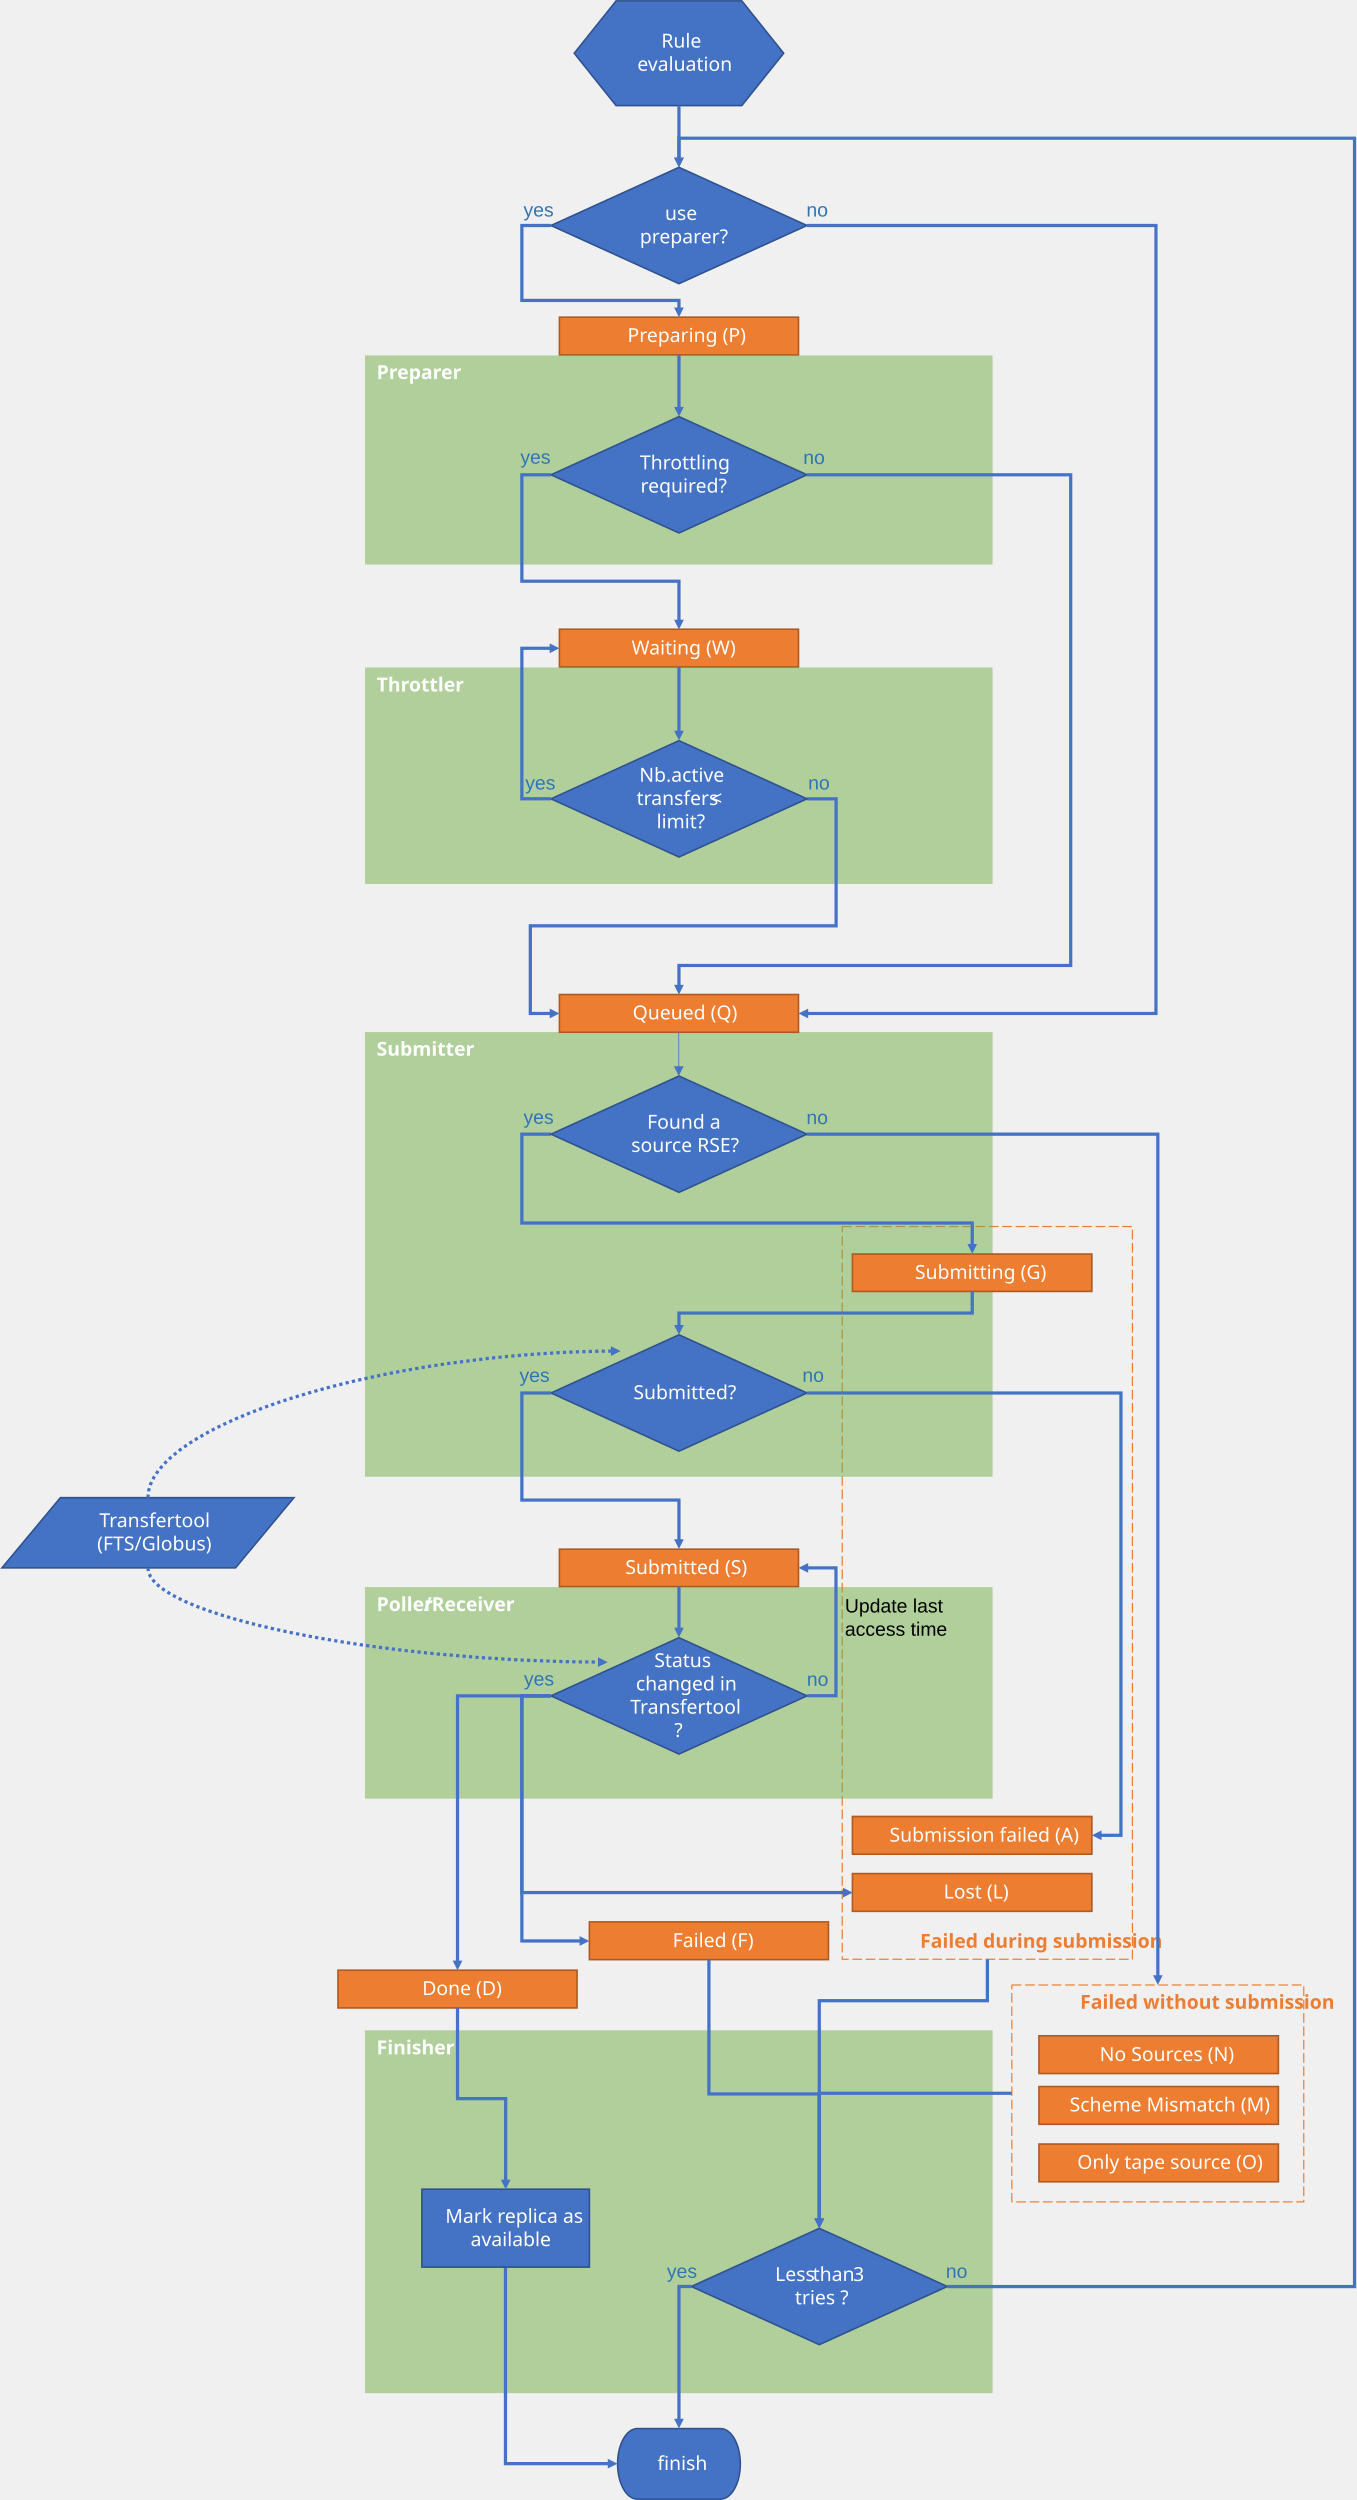
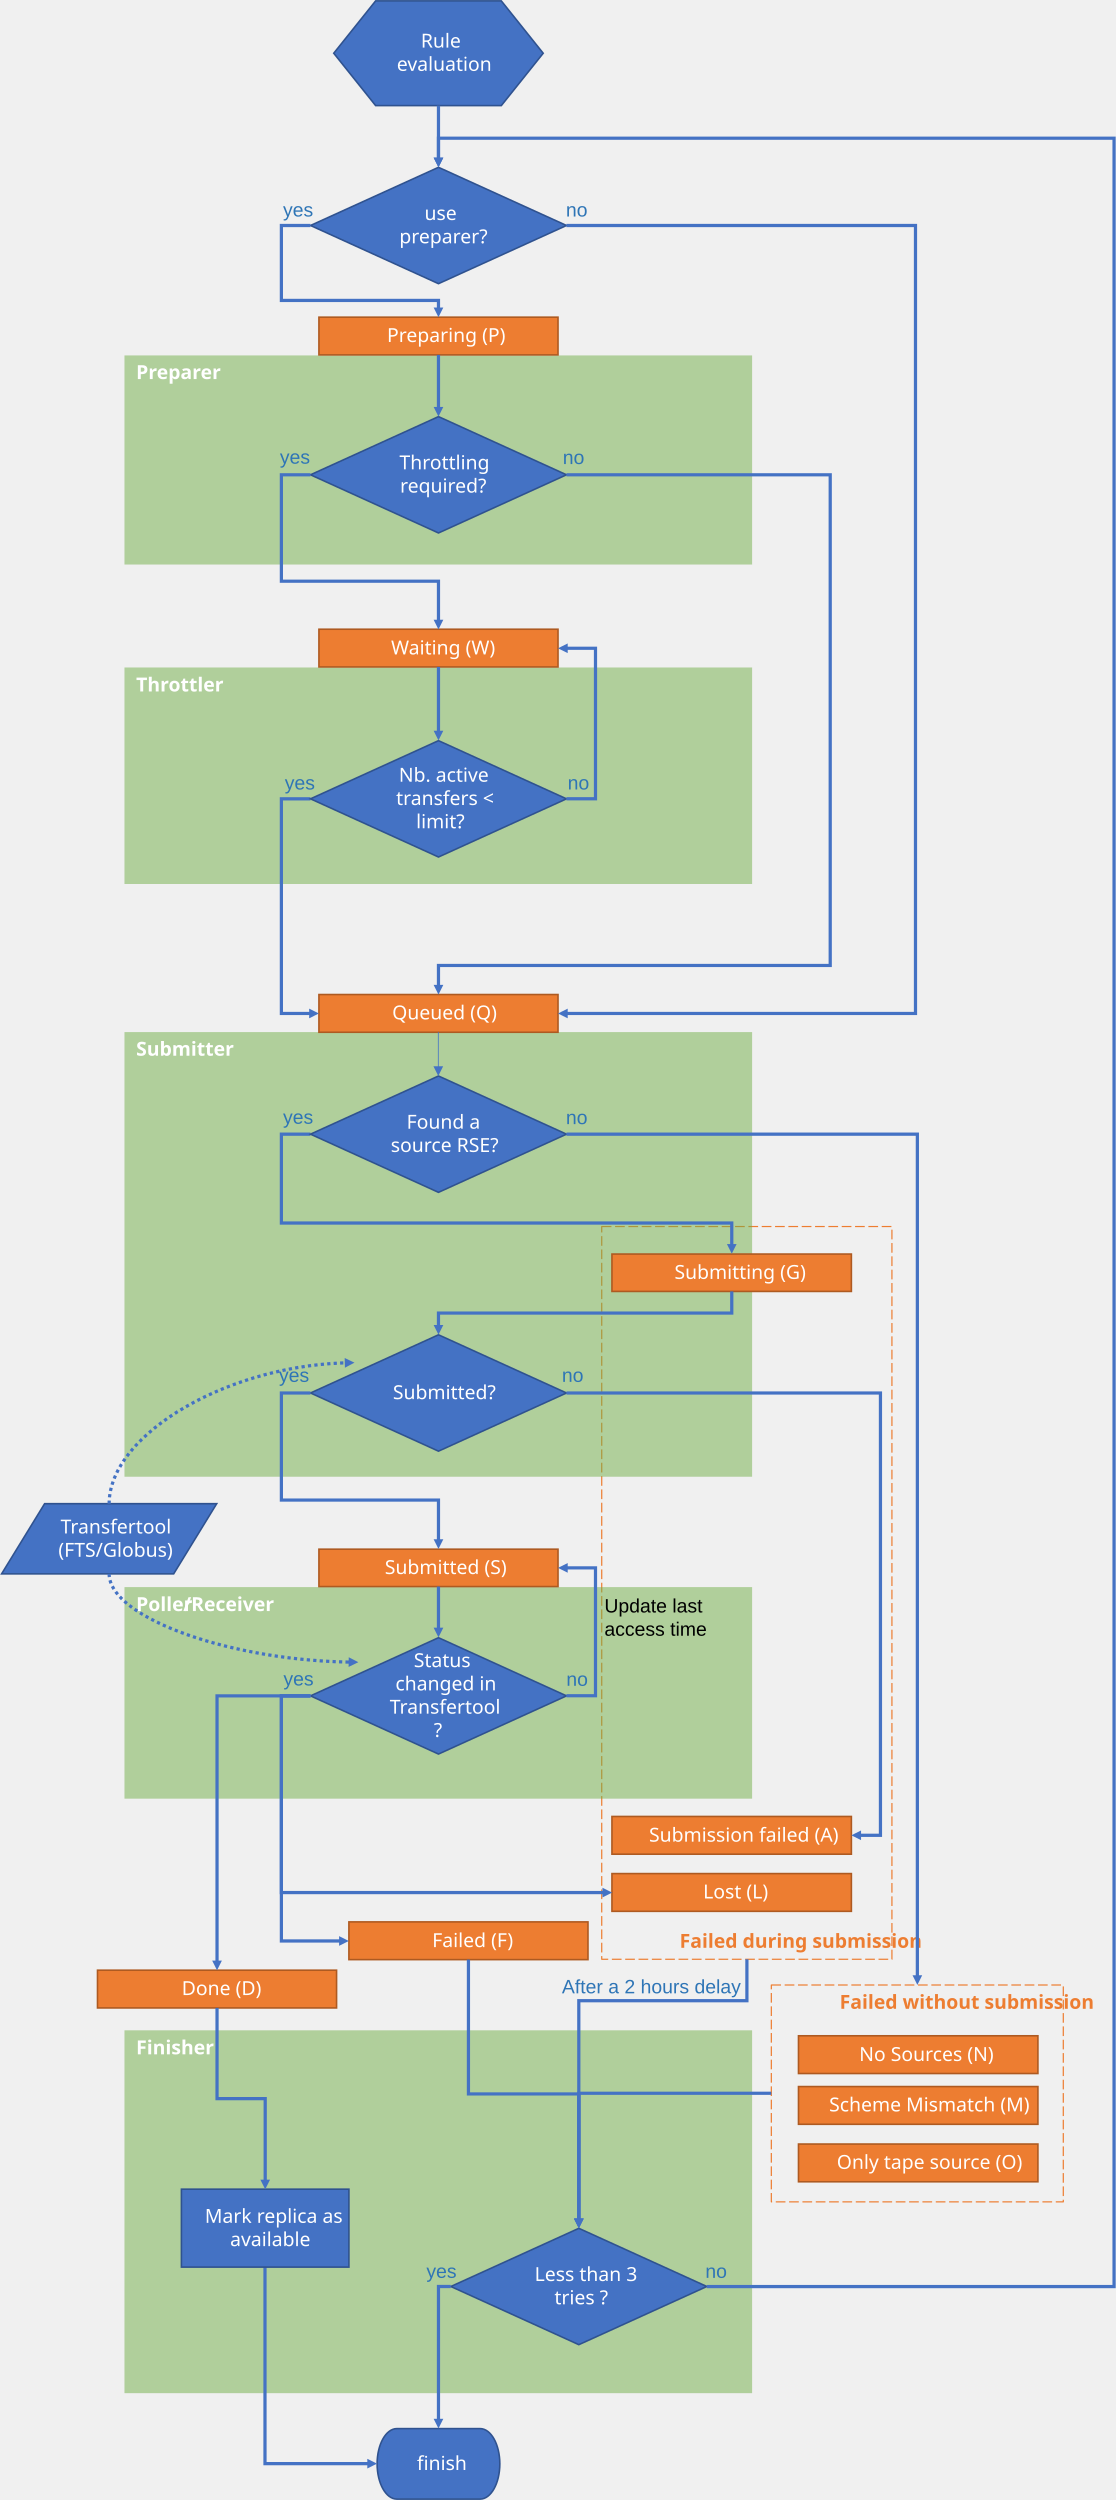
- <svg xmlns="http://www.w3.org/2000/svg" width="3846" height="7090" overflow="hidden">
+ <svg xmlns="http://www.w3.org/2000/svg" width="3164" height="7090" overflow="hidden">
  <defs>
    <clipPath id="clip0">
-       <rect x="250" y="336" width="3846" height="7090" />
+       <rect x="932" y="336" width="3164" height="7090" />
    </clipPath>
  </defs>
-   <g clip-path="url(#clip0)" transform="translate(-250 -336)">
+   <g clip-path="url(#clip0)" transform="translate(-932 -336)">
    <rect x="2638.5" y="3814.5" width="823" height="2078" stroke="#ED7D31" stroke-width="3.438" stroke-linejoin="round" stroke-miterlimit="10" stroke-dasharray="27.5 10.312" fill="none" />
    <text fill="#ED7D31" font-family="Calibri,Calibri_MSFontService,sans-serif" font-weight="700" font-size="55" transform="matrix(1 0 0 1 2859.34 5860)">Failed during submission</text>
    <rect x="1285" y="1344" width="1780" height="593" fill="#70AD47" fill-opacity="0.502" />
    <text fill="#FFFFFF" font-family="Calibri,Calibri_MSFontService,sans-serif" font-weight="700" font-size="55" transform="matrix(1 0 0 1 1318.02 1411)">Preparer</text>
    <rect x="1285" y="2229" width="1780" height="614" fill="#70AD47" fill-opacity="0.502" />
    <text fill="#FFFFFF" font-family="Calibri,Calibri_MSFontService,sans-serif" font-weight="700" font-size="55" transform="matrix(1 0 0 1 1318.02 2297)">Throttler</text>
    <rect x="1285" y="3263" width="1780" height="1261" fill="#70AD47" fill-opacity="0.502" />
    <text fill="#FFFFFF" font-family="Calibri,Calibri_MSFontService,sans-serif" font-weight="700" font-size="55" transform="matrix(1 0 0 1 1318.02 3330)">Submitter</text>
    <rect x="1285" y="4837" width="1780" height="600" fill="#70AD47" fill-opacity="0.502" />
    <text fill="#FFFFFF" font-family="Calibri,Calibri_MSFontService,sans-serif" font-weight="700" font-size="55" transform="matrix(1 0 0 1 1318.02 4905)">Poller<tspan font-size="55" x="133.49" y="0">/Receiver</tspan>
    </text>
    <rect x="1285" y="6094" width="1780" height="1029" fill="#70AD47" fill-opacity="0.502" />
    <text fill="#FFFFFF" font-family="Calibri,Calibri_MSFontService,sans-serif" font-weight="700" font-size="55" transform="matrix(1 0 0 1 1318.02 6162)">Finisher</text>
    <path d="M1878.5 487 1997.3 338.5 2353.7 338.5 2472.5 487 2353.7 635.5 1997.3 635.5Z" stroke="#2F528F" stroke-width="4.583" stroke-miterlimit="8" fill="#4472C4" fill-rule="evenodd" />
    <text fill="#FFFFFF" font-family="Calibri,Calibri_MSFontService,sans-serif" font-weight="400" font-size="55" transform="matrix(1 0 0 1 2125.56 471)">Rule <tspan font-size="55" x="-68.177" y="66">evaluation</tspan>
    </text>
    <path d="M2057.49 7223.5 2293.51 7223.5C2324.43 7223.5 2349.5 7268.27 2349.5 7323.5 2349.5 7378.73 2324.43 7423.5 2293.51 7423.5L2057.49 7423.5C2026.57 7423.5 2001.5 7378.73 2001.5 7323.5 2001.5 7268.27 2026.57 7223.5 2057.49 7223.5Z" stroke="#2F528F" stroke-width="4.583" stroke-miterlimit="8" fill="#4472C4" fill-rule="evenodd" />
    <text fill="#FFFFFF" font-family="Calibri,Calibri_MSFontService,sans-serif" font-weight="400" font-size="55" transform="matrix(1 0 0 1 2114.39 7341)">finish</text>
    <rect x="1836.5" y="3156.5" width="678" height="107" stroke="#AE5A21" stroke-width="4.583" stroke-miterlimit="8" fill="#ED7D31" />
    <text fill="#FFFFFF" font-family="Calibri,Calibri_MSFontService,sans-serif" font-weight="400" font-size="55" transform="matrix(1 0 0 1 2044.21 3227)">Queued (Q)</text>
    <rect x="2667.5" y="3892.5" width="679" height="106" stroke="#AE5A21" stroke-width="4.583" stroke-miterlimit="8" fill="#ED7D31" />
-     <text fill="#FFFFFF" font-family="Calibri,Calibri_MSFontService,sans-serif" font-weight="400" font-size="55" transform="matrix(1 0 0 1 2844.75 3963)">Submitting (G)</text>
+     <text fill="#FFFFFF" font-family="Calibri,Calibri_MSFontService,sans-serif" font-weight="400" font-size="55" transform="matrix(1 0 0 1 2844.76 3963)">Submitting (G)</text>
    <rect x="1836.5" y="4729.5" width="678" height="106" stroke="#AE5A21" stroke-width="4.583" stroke-miterlimit="8" fill="#ED7D31" />
    <text fill="#FFFFFF" font-family="Calibri,Calibri_MSFontService,sans-serif" font-weight="400" font-size="55" transform="matrix(1 0 0 1 2023.29 4800)">Submitted (S)</text>
    <rect x="1921.5" y="5786.5" width="678" height="107" stroke="#AE5A21" stroke-width="4.583" stroke-miterlimit="8" fill="#ED7D31" />
    <text fill="#FFFFFF" font-family="Calibri,Calibri_MSFontService,sans-serif" font-weight="400" font-size="55" transform="matrix(1 0 0 1 2157.74 5858)">Failed (F)</text>
    <rect x="1208.5" y="5923.5" width="678" height="107" stroke="#AE5A21" stroke-width="4.583" stroke-miterlimit="8" fill="#ED7D31" />
    <text fill="#FFFFFF" font-family="Calibri,Calibri_MSFontService,sans-serif" font-weight="400" font-size="55" transform="matrix(1 0 0 1 1447.38 5994)">Done (D)</text>
    <rect x="2667.5" y="5649.5" width="679" height="107" stroke="#AE5A21" stroke-width="4.583" stroke-miterlimit="8" fill="#ED7D31" />
    <text fill="#FFFFFF" font-family="Calibri,Calibri_MSFontService,sans-serif" font-weight="400" font-size="55" transform="matrix(1 0 0 1 2926.11 5720)">Lost (L)</text>
    <rect x="3196.5" y="6109.5" width="679" height="107" stroke="#AE5A21" stroke-width="4.583" stroke-miterlimit="8" fill="#ED7D31" />
    <text fill="#FFFFFF" font-family="Calibri,Calibri_MSFontService,sans-serif" font-weight="400" font-size="55" transform="matrix(1 0 0 1 3368.7 6181)">No Sources (N)</text>
    <rect x="3196.5" y="6253.5" width="679" height="107" stroke="#AE5A21" stroke-width="4.583" stroke-miterlimit="8" fill="#ED7D31" />
    <text fill="#FFFFFF" font-family="Calibri,Calibri_MSFontService,sans-serif" font-weight="400" font-size="55" transform="matrix(1 0 0 1 3283.34 6324)">Scheme Mismatch (M)</text>
    <rect x="3196.5" y="6416.5" width="679" height="107" stroke="#AE5A21" stroke-width="4.583" stroke-miterlimit="8" fill="#ED7D31" />
    <text fill="#FFFFFF" font-family="Calibri,Calibri_MSFontService,sans-serif" font-weight="400" font-size="55" transform="matrix(1 0 0 1 3305.11 6487)">Only tape source (O)</text>
    <rect x="2667.5" y="5487.5" width="679" height="107" stroke="#AE5A21" stroke-width="4.583" stroke-miterlimit="8" fill="#ED7D31" />
    <text fill="#FFFFFF" font-family="Calibri,Calibri_MSFontService,sans-serif" font-weight="400" font-size="55" transform="matrix(1 0 0 1 2772.57 5559)">Submission failed (A)</text>
    <rect x="1836.5" y="2120.5" width="678" height="107" stroke="#AE5A21" stroke-width="4.583" stroke-miterlimit="8" fill="#ED7D31" />
    <text fill="#FFFFFF" font-family="Calibri,Calibri_MSFontService,sans-serif" font-weight="400" font-size="55" transform="matrix(1 0 0 1 2041.05 2192)">Waiting (W)</text>
    <rect x="1836.5" y="1235.5" width="678" height="107" stroke="#AE5A21" stroke-width="4.583" stroke-miterlimit="8" fill="#ED7D31" />
    <text fill="#FFFFFF" font-family="Calibri,Calibri_MSFontService,sans-serif" font-weight="400" font-size="55" transform="matrix(1 0 0 1 2029.6 1306)">Preparing (P)</text>
    <path d="M1812.5 975.5 2175.5 810.5 2538.5 975.5 2175.5 1140.5Z" stroke="#2F528F" stroke-width="4.583" stroke-miterlimit="8" fill="#4472C4" fill-rule="evenodd" />
    <text fill="#FFFFFF" font-family="Calibri,Calibri_MSFontService,sans-serif" font-weight="400" font-size="55" transform="matrix(1 0 0 1 2135.88 960)">use <tspan font-size="55" x="-71.34" y="66">preparer?</tspan>
    </text>
    <path d="M0 4.583-990.001 4.583-985.417 0-985.417 2234.71-990.001 2230.13 0.892 2230.13 0.892 2239.3-994.584 2239.3-994.584-4.583 0-4.583ZM-3.691 2220.96 23.809 2234.71-3.691 2248.46Z" fill="#4472C4" transform="matrix(-1 0 0 1 2538.31 975.5)" />
    <path d="M1812.5 1682.5 2175.5 1517.5 2538.5 1682.5 2175.5 1847.5Z" stroke="#2F528F" stroke-width="4.583" stroke-miterlimit="8" fill="#4472C4" fill-rule="evenodd" />
    <text fill="#FFFFFF" font-family="Calibri,Calibri_MSFontService,sans-serif" font-weight="400" font-size="55" transform="matrix(1 0 0 1 2064.83 1667)">Throttling <tspan font-size="55" x="1.719" y="66">required?</tspan>
    </text>
    <path d="M1812.5 1687.08 1730 1687.08 1734.58 1682.5 1734.58 1984.33 1730 1979.74 2180.08 1979.74 2180.08 2098.24 2170.92 2098.24 2170.92 1984.33 2175.5 1988.91 1725.42 1988.91 1725.42 1677.92 1812.5 1677.92ZM2189.25 2093.66 2175.5 2121.16 2161.75 2093.66Z" fill="#4472C4" />
    <path d="M0 4.583-748.001 4.583-743.417 0-743.417 1391.57-748.001 1386.99 367.583 1386.99 367.583 1451.26 358.416 1451.26 358.416 1391.57 363 1396.16-752.584 1396.16-752.584-4.583 0-4.583ZM376.75 1446.67 363 1474.17 349.25 1446.67Z" fill="#4472C4" transform="matrix(-1 0 0 1 2538.5 1682.5)" />
-     <path d="M0 4.583-82.501 4.583-77.917 0-77.917 360.115-82.501 355.532 789.274 355.532 789.274 613.286 725.107 613.286 725.107 604.12 784.691 604.12 780.108 608.703 780.108 360.115 784.691 364.698-87.084 364.698-87.084-4.583 0-4.583ZM729.69 622.453 702.19 608.703 729.69 594.953Z" fill="#4472C4" transform="matrix(-1 0 0 1 2538.69 2601.5)" />
+     <path d="M1812.5 2606.08 1730 2606.08 1734.58 2601.5 1734.58 3210.2 1730 3205.62 1813.39 3205.62 1813.39 3214.79 1725.42 3214.79 1725.42 2596.92 1812.5 2596.92ZM1808.81 3196.45 1836.31 3210.2 1808.81 3223.95Z" fill="#4472C4" />
    <path d="M1812.5 3557.08 1730 3557.08 1734.58 3552.5 1734.58 3804.55 1730 3799.97 3011.86 3799.97 3011.86 3868.69 3002.69 3868.69 3002.69 3804.55 3007.27 3809.14 1725.42 3809.14 1725.42 3547.92 1812.5 3547.92ZM3021.02 3864.11 3007.27 3891.61 2993.52 3864.11Z" fill="#4472C4" />
    <path d="M1812.5 4286.5 2175.5 4121.5 2538.5 4286.5 2175.5 4451.5Z" stroke="#2F528F" stroke-width="4.583" stroke-miterlimit="8" fill="#4472C4" fill-rule="evenodd" />
    <text fill="#FFFFFF" font-family="Calibri,Calibri_MSFontService,sans-serif" font-weight="400" font-size="55" transform="matrix(1 0 0 1 2046.21 4304)">Submitted?</text>
    <path d="M3011.86 3998.5 3011.86 4064.43 2175.5 4064.43 2180.08 4059.84 2180.08 4098.27 2170.92 4098.27 2170.92 4055.26 3007.27 4055.26 3002.69 4059.84 3002.69 3998.5ZM2189.25 4093.69 2175.5 4121.19 2161.75 4093.69Z" fill="#4472C4" />
    <path d="M2538.5 4281.92 3433.55 4281.92 3433.55 5545.47 3369.38 5545.47 3369.38 5536.3 3428.97 5536.3 3424.38 5540.89 3424.38 4286.5 3428.97 4291.08 2538.5 4291.08ZM3373.96 5554.64 3346.46 5540.89 3373.96 5527.14Z" fill="#4472C4" />
    <path d="M1812.5 3552.5 2175.5 3387.5 2538.5 3552.5 2175.5 3717.5Z" stroke="#2F528F" stroke-width="4.583" stroke-miterlimit="8" fill="#4472C4" fill-rule="evenodd" />
-     <text fill="#FFFFFF" font-family="Calibri,Calibri_MSFontService,sans-serif" font-weight="400" font-size="55" transform="matrix(1 0 0 1 2085.16 3537)">Found a <tspan font-size="55" x="-44.962" y="66">source RSE?</tspan>
+     <text fill="#FFFFFF" font-family="Calibri,Calibri_MSFontService,sans-serif" font-weight="400" font-size="55" transform="matrix(1 0 0 1 2085.16 3537)">Found a <tspan font-size="55" x="-44.963" y="66">source RSE?</tspan>
    </text>
    <path d="M1812.5 2601.5 2175.5 2436.5 2538.5 2601.5 2175.5 2766.5Z" stroke="#2F528F" stroke-width="4.583" stroke-miterlimit="8" fill="#4472C4" fill-rule="evenodd" />
-     <text fill="#FFFFFF" font-family="Calibri,Calibri_MSFontService,sans-serif" font-weight="400" font-size="55" transform="matrix(1 0 0 1 2063.12 2553)">Nb. <tspan font-size="55" x="90.521" y="0">active </tspan>
-       <tspan font-size="55" x="-7.746" y="66">transfers </tspan>
-       <tspan font-size="55" x="203.66" y="66">&lt; </tspan>
+     <text fill="#FFFFFF" font-family="Calibri,Calibri_MSFontService,sans-serif" font-weight="400" font-size="55" transform="matrix(1 0 0 1 2063.12 2553)">Nb. active <tspan font-size="55" x="-7.746" y="66">transfers &lt; </tspan>
      <tspan font-size="55" x="48.973" y="132">limit?</tspan>
    </text>
    <path d="M2538.5 3547.92 3538.22 3547.92 3538.22 5942.37 3529.05 5942.37 3529.05 3552.5 3533.64 3557.08 2538.5 3557.08ZM3547.39 5937.78 3533.64 5965.28 3519.89 5937.78Z" fill="#4472C4" />
-     <path d="M255.5 4782.5 421.1 4583.5 1083.5 4583.5 917.9 4782.5Z" stroke="#2F528F" stroke-width="4.583" stroke-miterlimit="8" fill="#4472C4" fill-rule="evenodd" />
-     <text fill="#FFFFFF" font-family="Calibri,Calibri_MSFontService,sans-serif" font-weight="400" font-size="55" transform="matrix(1 0 0 1 531.737 4667)">Transfertool<tspan font-size="55" x="-6.302" y="66">(FTS/Globus)</tspan>
+     <path d="M936.5 4799.5 1058.5 4600.5 1546.5 4600.5 1424.5 4799.5Z" stroke="#2F528F" stroke-width="4.583" stroke-miterlimit="8" fill="#4472C4" fill-rule="evenodd" />
+     <text fill="#FFFFFF" font-family="Calibri,Calibri_MSFontService,sans-serif" font-weight="400" font-size="55" transform="matrix(1 0 0 1 1103.76 4685)">Transfertool<tspan font-size="55" x="-6.302" y="66">(FTS/Globus)</tspan>
    </text>
    <rect x="3119.5" y="5965.5" width="828" height="615" stroke="#ED7D31" stroke-width="3.438" stroke-linejoin="round" stroke-miterlimit="10" stroke-dasharray="27.5 10.312" fill="none" />
    <text fill="#ED7D31" font-family="Calibri,Calibri_MSFontService,sans-serif" font-weight="700" font-size="55" transform="matrix(1 0 0 1 3313.19 6033)">Failed without submission</text>
    <path d="M2180.08 635.5 2180.08 787.799 2170.92 787.799 2170.92 635.5ZM2189.25 783.216 2175.5 810.716 2161.75 783.216Z" fill="#4472C4" />
    <path d="M4.583-9.44976e-06 4.584 152.124-4.583 152.124-4.583 9.44976e-06ZM13.75 147.54 0 175.04-13.75 147.54Z" fill="#4472C4" transform="matrix(-1 0 0 1 2175.5 1342.5)" />
    <path d="M4.583-7.93927e-06 4.584 185.426-4.583 185.426-4.583 7.93927e-06ZM13.75 180.843 0 208.343-13.75 180.843Z" fill="#4472C4" transform="matrix(-1 0 0 1 2175.5 2227.5)" />
    <path d="M1.146-3.32132e-06 1.146 101.589-1.146 101.589-1.146 3.32132e-06ZM13.75 97.005 0 124.505-13.75 97.005Z" fill="#4472C4" transform="matrix(-1 0 0 1 2175 3263)" />
    <path d="M1812.5 980.083 1730 980.083 1734.58 975.5 1734.58 1188.05 1730 1183.47 2180.08 1183.47 2180.08 1212.68 2170.92 1212.68 2170.92 1188.05 2175.5 1192.63 1725.42 1192.63 1725.42 970.917 1812.5 970.917ZM2189.25 1208.1 2175.5 1235.6 2161.75 1208.1Z" fill="#4472C4" />
-     <path d="M0 4.583-82.5 4.583-77.916 0-77.916 426.811-82.5 422.228 0.893 422.228 0.893 431.395-87.083 431.395-87.083-4.583 0-4.583ZM-3.69 413.061 23.809 426.811-3.69 440.561Z" fill="#4472C4" transform="matrix(1 -1.22465e-16 -1.22465e-16 -1 1812.5 2601.31)" />
+     <path d="M2538.31 2596.73 2620.81 2596.73 2616.23 2601.31 2616.23 2174.5 2620.81 2179.08 2537.42 2179.08 2537.42 2169.92 2625.39 2169.92 2625.39 2605.89 2538.31 2605.89ZM2542 2188.25 2514.5 2174.5 2542 2160.75Z" fill="#4472C4" />
    <path d="M1812.5 4291.08 1730 4291.08 1734.58 4286.5 1734.58 4590.17 1730 4585.59 2180.08 4585.59 2180.08 4705.93 2170.92 4705.93 2170.92 4590.17 2175.5 4594.76 1725.42 4594.76 1725.42 4281.92 1812.5 4281.92ZM2189.25 4701.34 2175.5 4728.84 2161.75 4701.34Z" fill="#4472C4" />
-     <path d="M664.939 4583.17 665.846 4574.05 674.967 4574.95 674.061 4584.07ZM666.752 4564.92 666.92 4563.24 669.285 4555.24 678.075 4557.84 675.833 4565.42 675.998 4564.57 675.874 4565.83ZM671.885 4546.45 672.9 4543.02 675.671 4537.31 683.917 4541.32 681.311 4546.69 681.583 4545.98 680.675 4549.05ZM679.675 4529.07 682.644 4522.95 684.334 4520.45 691.931 4525.58 690.423 4527.81 690.748 4527.25 687.921 4533.07ZM689.464 4512.85 694.594 4505.26 702.191 4510.39 697.061 4517.98ZM700.689 4497.73 706.664 4490.77 713.616 4496.75 707.641 4503.7ZM712.943 4483.51 719.549 4477.16 725.904 4483.76 719.297 4490.12ZM726.156 4470.8 732.709 4464.5 733.059 4464.21 738.849 4471.32 738.645 4471.49 738.927 4471.24 732.51 4477.41ZM740.165 4458.42 747.272 4452.63 753.062 4459.74 745.955 4465.53ZM754.379 4446.84 755.911 4445.6 762.026 4441.26 767.329 4448.74 761.339 4452.98 761.583 4452.8 760.169 4453.95ZM769.503 4435.96 776.981 4430.65 782.283 4438.13 774.806 4443.43ZM784.771 4425.35 792.539 4420.48 797.405 4428.25 789.637 4433.12ZM800.308 4415.62 808.077 4410.75 812.943 4418.52 805.174 4423.39ZM816.187 4406.01 824.192 4401.54 828.658 4409.54 820.653 4414.01ZM832.196 4397.07 840.201 4392.61 844.668 4400.61 836.663 4405.08ZM848.477 4388.26 856.655 4384.12 860.796 4392.29 852.618 4396.44ZM864.833 4379.98 873.011 4375.83 877.152 4384.01 868.974 4388.15ZM881.413 4371.75 889.745 4367.93 893.566 4376.26 885.234 4380.08ZM898.077 4364.1 906.409 4360.28 910.23 4368.62 901.898 4372.44ZM914.741 4356.46 915.098 4356.3 923.339 4352.85 926.872 4361.31 918.704 4364.73 918.849 4364.66 918.562 4364.79ZM931.797 4349.32 940.256 4345.79 943.789 4354.25 935.33 4357.78ZM948.714 4342.26 954.732 4339.74 957.325 4338.75 960.612 4347.3 958.081 4348.27 958.204 4348.23 952.247 4350.71ZM965.881 4335.46 974.438 4332.17 977.726 4340.73 969.169 4344.02ZM982.995 4328.88 991.552 4325.6 994.84 4334.15 986.283 4337.44ZM1000.27 4322.36 1008.92 4319.32 1011.96 4327.97 1003.31 4331.01ZM1017.56 4316.28 1026.21 4313.24 1029.25 4321.89 1020.61 4324.93ZM1034.86 4310.2 1040.85 4308.09 1043.64 4307.19 1046.46 4315.91 1043.72 4316.8 1043.83 4316.76 1037.9 4318.84ZM1052.37 4304.38 1061.09 4301.56 1063.91 4310.29 1055.18 4313.1ZM1069.82 4298.75 1078.54 4295.93 1081.35 4304.66 1072.63 4307.47ZM1087.37 4293.1 1096.15 4290.48 1098.77 4299.27 1089.98 4301.88ZM1104.94 4287.87 1113.73 4285.26 1116.34 4294.04 1107.55 4296.66ZM1122.51 4282.64 1131.3 4280.03 1133.91 4288.82 1125.13 4291.43ZM1140.21 4277.49 1149.05 4275.07 1151.47 4283.91 1142.63 4286.33ZM1157.89 4272.65 1166.73 4270.22 1169.15 4279.07 1160.31 4281.49ZM1175.57 4267.8 1184.41 4265.38 1186.84 4274.22 1177.99 4276.64ZM1193.39 4263.1 1202.28 4260.86 1204.52 4269.75 1195.63 4271.99ZM1211.17 4258.62 1220.06 4256.38 1222.29 4265.27 1213.41 4267.51ZM1228.95 4254.14 1237.05 4252.1 1237.93 4251.9 1239.99 4260.83 1239.15 4261.03 1239.24 4261 1231.18 4263.03ZM1246.86 4249.85 1255.8 4247.79 1257.85 4256.72 1248.92 4258.78ZM1264.73 4245.73 1273.66 4243.68 1275.72 4252.61 1266.79 4254.67ZM1282.6 4241.63 1290.39 4239.83 1291.62 4239.57 1293.51 4248.54 1292.32 4248.79 1292.4 4248.78 1284.65 4250.56ZM1300.59 4237.69 1309.56 4235.8 1311.45 4244.77 1302.48 4246.66ZM1318.53 4233.91 1327.5 4232.03 1329.39 4241 1320.42 4242.88ZM1336.47 4230.14 1345.16 4228.31 1345.53 4228.24 1347.24 4237.25 1346.92 4237.31 1347.01 4237.29 1338.36 4239.11ZM1354.53 4226.53 1363.54 4224.81 1365.25 4233.82 1356.25 4235.53ZM1372.54 4223.1 1381.55 4221.39 1383.26 4230.39 1374.26 4232.1ZM1390.55 4219.67 1399.56 4217.96 1401.27 4226.96 1392.27 4228.68ZM1408.66 4216.35 1417.7 4214.79 1419.26 4223.83 1410.22 4225.39ZM1426.73 4213.24 1435.76 4211.68 1437.32 4220.71 1428.29 4222.27ZM1444.8 4210.12 1453.83 4208.56 1455.39 4217.6 1446.36 4219.15ZM1462.96 4207.07 1472.02 4205.67 1473.41 4214.73 1464.35 4216.13ZM1481.08 4204.28 1490.14 4202.88 1491.53 4211.94 1482.47 4213.34ZM1499.2 4201.49 1508.26 4200.09 1509.65 4209.15 1500.59 4210.54ZM1517.44 4198.68 1526.53 4197.53 1527.69 4206.62 1518.59 4207.77ZM1535.63 4196.37 1544.72 4195.22 1545.87 4204.31 1536.78 4205.47ZM1553.81 4194.06 1562.91 4192.91 1564.06 4202 1554.97 4203.16ZM1572 4191.75 1581.09 4190.6 1582.25 4199.69 1573.16 4200.85ZM1590.19 4189.45 1599.28 4188.29 1600.44 4197.38 1591.34 4198.54ZM1608.38 4187.14 1617.47 4185.98 1618.62 4195.08 1609.53 4196.23ZM1626.56 4184.83 1635.66 4183.67 1636.81 4192.77 1627.72 4193.92ZM1644.89 4182.71 1654.01 4181.79 1654.93 4190.92 1645.81 4191.83ZM1663.13 4180.88 1672.25 4179.96 1673.17 4189.08 1664.05 4190ZM1681.38 4179.05 1690.5 4178.13 1691.41 4187.25 1682.29 4188.17ZM1699.7 4177.24 1708.84 4176.48 1709.59 4185.62 1700.45 4186.37ZM1717.97 4175.73 1727.11 4174.98 1727.86 4184.12 1718.73 4184.87ZM1736.25 4174.23 1745.38 4173.48 1746.13 4182.62 1737 4183.37ZM1754.52 4172.73 1759.73 4172.3 1763.73 4172.04 1764.33 4181.18 1760.36 4181.44 1760.44 4181.44 1755.27 4181.86ZM1772.88 4171.44 1782.03 4170.84 1782.63 4179.99 1773.48 4180.59ZM1791.18 4170.24 1800.32 4169.64 1800.92 4178.79 1791.77 4179.39ZM1809.47 4169.04 1818.62 4168.45 1819.22 4177.59 1810.07 4178.19ZM1827.85 4167.95 1837.01 4167.52 1837.44 4176.68 1828.28 4177.11ZM1846.17 4167.09 1855.32 4166.66 1855.75 4175.82 1846.6 4176.25ZM1864.48 4166.23 1873.64 4165.8 1874.07 4174.96 1864.91 4175.39ZM1882.79 4165.37 1884.45 4165.29 1892.04 4165.08 1892.3 4174.24 1884.75 4174.45 1884.84 4174.45 1883.22 4174.53ZM1901.21 4164.82 1910.37 4164.57 1910.62 4173.73 1901.46 4173.99ZM1919.53 4164.31 1928.69 4164.06 1928.95 4173.22 1919.79 4173.47ZM1937.86 4163.8 1947.02 4163.54 1947.28 4172.71 1938.11 4172.96ZM1956.27 4163.45 1965.44 4163.36 1965.53 4172.52 1956.36 4172.62ZM1974.6 4163.27 1983.77 4163.18 1983.86 4172.34 1974.69 4172.43ZM1982.46 4154.02 2010.09 4167.5 1982.73 4181.52Z" fill="#4472C4" />
+     <path d="M1236.92 4600.63 1237.16 4591.46 1246.33 4591.71 1246.08 4600.87ZM1237.9 4582.08 1237.94 4581.51 1239.11 4572.75 1248.2 4573.96 1247.04 4582.6 1247.07 4582.36 1247.03 4582.81ZM1240.79 4563.5 1241.01 4562.3 1242.88 4554.36 1251.8 4556.45 1249.96 4564.29 1250.01 4564.09 1249.8 4565.18ZM1245.41 4545.31 1246 4543.24 1248.36 4536.39 1257.03 4539.37 1254.71 4546.12 1254.78 4545.89 1254.21 4547.85ZM1251.63 4527.65 1252.89 4524.38 1255.25 4519 1263.64 4522.68 1261.32 4527.97 1261.4 4527.77 1260.18 4530.94ZM1259.16 4510.53 1261.54 4505.6 1263.4 4502.17 1271.46 4506.53 1269.66 4509.87 1269.75 4509.68 1267.42 4514.52ZM1267.92 4494.01 1271.97 4487.1 1272.68 4485.98 1280.41 4490.91 1279.74 4491.96 1279.83 4491.81 1275.82 4498.65ZM1277.62 4478.25 1277.8 4477.96 1282.89 4470.57 1290.44 4475.76 1285.4 4483.09 1285.49 4482.96 1285.34 4483.19ZM1288.38 4463.03 1290.73 4459.84 1294.04 4455.64 1301.24 4461.31 1297.98 4465.46 1298.06 4465.35 1295.75 4468.48ZM1299.85 4448.4 1305.15 4442.01 1305.83 4441.24 1312.67 4447.34 1312.05 4448.05 1312.15 4447.92 1306.9 4454.25ZM1311.93 4434.4 1312.95 4433.26 1318.37 4427.63 1324.97 4433.99 1319.61 4439.55 1319.73 4439.42 1318.77 4440.5ZM1324.73 4421.03 1329.59 4415.98 1331.34 4414.35 1337.61 4421.04 1335.95 4422.59 1336.11 4422.43 1331.33 4427.39ZM1338.03 4408.08 1344.72 4401.81 1350.98 4408.5 1344.29 4414.77ZM1351.75 4395.59 1358.74 4389.66 1364.67 4396.66 1357.68 4402.58ZM1365.74 4383.74 1367.05 4382.63 1373.08 4377.94 1378.71 4385.17 1372.75 4389.8 1372.9 4389.68 1371.66 4390.73ZM1380.32 4372.31 1387.56 4366.68 1393.18 4373.92 1385.94 4379.55ZM1395.19 4361.26 1402.67 4355.96 1407.97 4363.43 1400.49 4368.74ZM1410.31 4350.58 1417.99 4345.57 1423 4353.25 1415.32 4358.26ZM1425.66 4340.56 1432.57 4336.05 1433.51 4335.48 1438.22 4343.35 1437.35 4343.87 1437.51 4343.77 1430.67 4348.23ZM1441.38 4330.78 1449.25 4326.08 1453.95 4333.94 1446.08 4338.65ZM1457.26 4321.31 1465.29 4316.88 1469.72 4324.9 1461.69 4329.33ZM1473.31 4312.45 1481.33 4308.01 1485.77 4316.04 1477.74 4320.47ZM1489.64 4303.78 1497.82 4299.63 1501.96 4307.8 1493.79 4311.95ZM1505.99 4295.48 1507.81 4294.56 1514.41 4291.48 1518.28 4299.79 1511.75 4302.84 1511.89 4302.77 1510.14 4303.66ZM1522.72 4287.61 1531.03 4283.74 1534.9 4292.05 1526.59 4295.92ZM1539.55 4279.96 1547.98 4276.37 1551.57 4284.81 1543.14 4288.4ZM1556.42 4272.79 1562.52 4270.19 1565.02 4269.22 1568.34 4277.76 1565.91 4278.71 1566.04 4278.65 1560.01 4281.22ZM1573.56 4265.9 1582.1 4262.57 1585.43 4271.11 1576.88 4274.44ZM1590.65 4259.25 1591.09 4259.08 1599.41 4256.12 1602.47 4264.76 1594.22 4267.69 1594.35 4267.64 1593.97 4267.79ZM1608.05 4253.06 1616.69 4249.99 1619.75 4258.63 1611.11 4261.7ZM1625.53 4247.05 1634.27 4244.28 1637.04 4253.02 1628.3 4255.79ZM1643.01 4241.51 1650.18 4239.23 1651.89 4238.75 1654.4 4247.56 1652.75 4248.03 1652.89 4247.99 1645.78 4250.25ZM1660.71 4236.24 1669.52 4233.73 1672.03 4242.54 1663.22 4245.05ZM1678.34 4231.22 1680.63 4230.57 1687.35 4228.88 1689.58 4237.77 1682.93 4239.44 1683.07 4239.41 1680.85 4240.04ZM1696.24 4226.64 1705.13 4224.41 1707.36 4233.3 1698.47 4235.53ZM1714.17 4222.22 1723.12 4220.25 1725.09 4229.2 1716.14 4231.17ZM1732.08 4218.28 1741.03 4216.32 1743 4225.27 1734.04 4227.24ZM1750.18 4214.55 1759.19 4212.88 1760.86 4221.89 1751.85 4223.56ZM1768.2 4211.2 1774.8 4209.98 1777.37 4209.58 1778.76 4218.65 1776.25 4219.03 1776.4 4219 1769.88 4220.22ZM1786.44 4208.2 1795.5 4206.82 1796.88 4215.89 1787.82 4217.27ZM1804.56 4205.44 1806.94 4205.08 1813.79 4204.26 1814.89 4213.36 1808.11 4214.17 1808.25 4214.15 1805.94 4214.51ZM1822.9 4203.16 1832 4202.06 1833.09 4211.17 1823.99 4212.26ZM1841.26 4201.02 1850.39 4200.22 1851.18 4209.36 1842.05 4210.15ZM1859.52 4199.43 1868.65 4198.64 1869.44 4207.77 1860.31 4208.56ZM1877.96 4198.05 1887.11 4197.57 1887.59 4206.72 1878.43 4207.2ZM1896.27 4197.09 1904.52 4196.67 1905.55 4196.64 1905.76 4205.81 1904.79 4205.83 1904.93 4205.82 1896.74 4206.25ZM1909.52 4187.38 1937.33 4200.5 1910.15 4214.88Z" fill="#4472C4" />
    <path d="M1812.5 5145.5 2175.5 4980.5 2538.5 5145.5 2175.5 5310.5Z" stroke="#2F528F" stroke-width="4.583" stroke-miterlimit="8" fill="#4472C4" fill-rule="evenodd" />
-     <text fill="#FFFFFF" font-family="Calibri,Calibri_MSFontService,sans-serif" font-weight="400" font-size="55" transform="matrix(1 0 0 1 2105.51 5064)">Status <tspan font-size="55" x="-52.136" y="66">changed in </tspan>
+     <text fill="#FFFFFF" font-family="Calibri,Calibri_MSFontService,sans-serif" font-weight="400" font-size="55" transform="matrix(1 0 0 1 2105.51 5064)">Status <tspan font-size="55" x="-52.135" y="66">changed in </tspan>
      <tspan font-size="55" x="-68.177" y="132">Transfertool</tspan>
      <tspan font-size="55" x="56.719" y="198">?</tspan>
    </text>
    <path d="M4.583-1.14765e-05 4.584 121.211-4.583 121.211-4.583 1.14765e-05ZM13.75 116.628 0 144.128-13.75 116.628Z" fill="#4472C4" transform="matrix(-1 0 0 1 2175.5 4835.5)" />
-     <path d="M0.677-4.533 9.743-3.18 8.39 5.886-0.677 4.533ZM19.579 0.006 27.384 3.519 28.653 4.45 23.231 11.841 22.351 11.195 23.182 11.68 15.817 8.366ZM36.044 9.872 40.512 13.15 43.572 16.272 37.026 22.689 34.227 19.834 34.789 20.32 30.622 17.263ZM49.989 22.818 53.403 26.301 56.353 30.139 49.086 35.725 46.304 32.106 46.664 32.521 43.443 29.235ZM61.94 37.407 65.946 42.62 67.556 45.153 59.818 50.068 58.319 47.707 58.554 48.043 54.672 42.993ZM72.471 52.891 77.386 60.629 69.648 65.544 64.733 57.806ZM81.995 68.93 86.337 77.003 78.264 81.345 73.922 73.272ZM90.764 85.314 94.657 93.613 86.359 97.507 82.465 89.208ZM98.551 101.912 102.443 110.209 102.523 110.4 94.058 113.918 94.018 113.822 94.101 114.009 90.252 105.805ZM106.04 118.865 109.558 127.33 101.093 130.848 97.576 122.383ZM113.076 135.795 114.205 138.513 116.426 144.521 107.828 147.7 105.639 141.777 105.705 141.946 104.611 139.313ZM119.605 153.119 122.783 161.717 114.186 164.896 111.007 156.298ZM125.986 170.461 128.889 179.156 120.194 182.059 117.291 173.365ZM131.793 187.851 134.696 196.545 126.002 199.449 123.098 190.754ZM137.58 205.388 140.226 214.164 131.45 216.811 128.803 208.034ZM142.873 222.94 145.519 231.717 136.743 234.363 134.097 225.587ZM148.169 240.603 150.612 249.438 141.776 251.88 139.334 243.045ZM153.054 258.273 155.496 267.109 146.661 269.551 144.219 260.716ZM157.938 275.944 158.493 277.951 160.258 284.914 151.372 287.166 149.62 280.251 149.645 280.346 149.103 278.386ZM162.51 293.799 164.762 302.685 155.876 304.937 153.624 296.051ZM167.014 311.571 168.828 318.728 169.254 320.548 160.327 322.633 159.912 320.855 159.932 320.939 158.129 313.823ZM171.339 329.474 173.424 338.401 164.497 340.486 162.412 331.559ZM175.509 347.327 177.594 356.254 168.667 358.339 166.582 349.412ZM179.628 365.283 181.538 374.248 172.573 376.159 170.662 367.193ZM183.449 383.214 185.359 392.179 176.394 394.09 174.483 385.124ZM187.269 401.145 188.427 406.577 189.141 410.186 180.149 411.965 179.441 408.39 179.455 408.455 178.304 403.055ZM190.92 419.179 192.7 428.171 183.707 429.95 181.928 420.958ZM194.479 437.163 196.258 446.156 187.266 447.935 185.487 438.942ZM198.021 455.231 199.647 464.252 190.625 465.877 189 456.856ZM201.272 473.273 202.898 482.295 193.876 483.92 192.251 474.899ZM204.523 491.316 206.149 500.338 197.127 501.963 195.502 492.942ZM207.688 509.435 209.195 518.477 200.153 519.984 198.646 510.942ZM210.702 527.519 212.209 536.561 203.167 538.068 201.66 529.026ZM213.716 545.603 214.839 552.341 215.2 554.715 206.137 556.092 205.781 553.751 205.792 553.816 204.674 547.11ZM216.577 563.777 217.954 572.84 208.892 574.217 207.514 565.155ZM219.332 581.903 220.709 590.965 211.647 592.343 210.269 583.28ZM222.087 600.028 222.723 604.216 223.409 609.159 214.329 610.418 213.648 605.505 213.656 605.564 213.024 601.405ZM224.668 618.239 225.927 627.318 216.847 628.577 215.588 619.498ZM227.186 636.398 228.445 645.478 219.365 646.737 218.106 637.657ZM229.704 654.558 230.106 657.461 230.893 663.704 221.798 664.85 221.015 658.635 221.023 658.692 220.624 655.817ZM232.039 672.799 233.185 681.894 224.09 683.04 222.944 673.945ZM234.331 690.989 235.477 700.083 226.382 701.229 225.236 692.135ZM236.623 709.178 236.988 712.078 237.703 718.334 228.596 719.375 227.884 713.146 227.89 713.198 227.528 710.324ZM238.745 727.441 239.786 736.548 230.679 737.59 229.638 728.482ZM240.828 745.656 241.869 754.763 232.762 755.804 231.72 746.697ZM242.911 763.87 243.37 767.884 243.892 773.044 234.772 773.967 234.252 768.836 234.259 768.896 233.803 764.912ZM244.815 782.164 245.738 791.284 236.618 792.207 235.695 783.087ZM246.661 800.404 247.584 809.524 238.464 810.447 237.541 801.327ZM248.507 818.644 249.126 824.765 249.385 827.848 240.25 828.614 239.995 825.57 240.002 825.649 239.387 819.567ZM250.151 836.983 250.916 846.117 241.782 846.883 241.016 837.748ZM251.682 855.252 252.448 864.387 243.313 865.152 242.547 856.018ZM253.214 873.521 253.979 882.656 244.845 883.421 244.079 874.287ZM254.745 891.79 255.511 900.925 246.376 901.691 245.61 892.556ZM256.276 910.06 257.042 919.194 247.907 919.96 247.142 910.825ZM257.808 928.329 258.574 937.464 249.439 938.229 248.673 929.095ZM259.221 946.712 259.777 955.862 250.628 956.418 250.071 947.268ZM260.334 965.012 260.89 974.161 251.74 974.718 251.184 965.568ZM261.446 983.311 262.003 992.461 252.853 993.017 252.296 983.867ZM262.559 1001.61 263.115 1010.76 253.965 1011.32 253.409 1002.17ZM263.671 1019.91 264.228 1029.06 255.078 1029.62 254.522 1020.47ZM264.784 1038.21 265.34 1047.36 256.19 1047.92 255.634 1038.77ZM265.896 1056.51 266.141 1060.53 266.333 1065.78 257.172 1066.11 256.982 1060.92 256.988 1061.03 256.747 1057.07ZM266.669 1074.94 267.004 1084.1 257.844 1084.43 257.508 1075.27ZM267.34 1093.26 267.675 1102.42 258.515 1102.75 258.179 1093.59ZM268.011 1111.58 268.347 1120.74 259.186 1121.07 258.851 1111.91ZM268.682 1129.9 269.018 1139.06 259.857 1139.4 259.522 1130.23ZM269.353 1148.22 269.689 1157.38 260.529 1157.72 260.193 1148.56ZM270.025 1166.54 270.36 1175.7 261.2 1176.04 260.864 1166.88ZM270.622 1184.98 270.735 1194.14 261.569 1194.25 261.456 1185.09ZM270.849 1203.31 270.962 1212.47 261.796 1212.59 261.683 1203.42ZM271.076 1221.64 271.189 1230.8 262.023 1230.92 261.91 1221.75ZM271.302 1239.97 271.416 1249.14 262.25 1249.25 262.136 1240.08ZM271.529 1258.3 271.642 1267.47 262.477 1267.58 262.363 1258.42ZM271.756 1276.63 271.809 1280.95 262.643 1281.06 262.59 1276.75ZM280.918 1276.25 267.51 1303.92 253.421 1276.59Z" fill="#4472C4" transform="matrix(1.83697e-16 1 1 -1.83697e-16 669.5 4782.5)" />
+     <path d="M0.195-4.579 6.263-4.321 9.715-3.88 8.555 5.213 5.295 4.796 5.68 4.829-0.195 4.579ZM19.435-1.929 24.92-0.278 28.445 1.072 25.167 9.633 21.798 8.343 22.116 8.451 16.793 6.848ZM37.431 5.038 43.27 8.303 45.557 9.729 40.706 17.508 38.512 16.139 38.701 16.25 32.957 13.039ZM53.405 15.008 55.262 16.341 60.827 20.756 55.129 27.937 49.651 23.59 49.828 23.724 48.062 22.457ZM68.077 27.066 72.865 31.695 74.715 33.605 68.129 39.981 66.332 38.125 66.439 38.233 61.706 33.657ZM81.109 40.402 84.397 44.055 87.233 47.432 80.212 53.327 77.427 50.01 77.531 50.129 74.296 46.534ZM93.094 54.696 95.651 57.979 98.695 62.095 91.325 67.545 88.315 63.475 88.384 63.566 85.862 60.328ZM104.106 69.656 106.752 73.457 109.29 77.435 101.562 82.366 99.074 78.465 99.176 78.618 96.582 74.892ZM114.221 85.163 117.543 90.37 119.14 93.135 111.201 97.719 109.656 95.042 109.761 95.215 106.493 90.094ZM123.723 101.074 128.143 108.73 128.383 109.191 120.259 113.435 120.063 113.06 120.156 113.229 115.784 105.657ZM132.628 117.315 136.873 125.44 128.748 129.685 124.503 121.56ZM141.009 133.791 144.979 142.053 136.716 146.023 132.746 137.761ZM148.98 150.486 152.645 158.888 144.243 162.553 140.578 154.151ZM156.31 167.29 158.166 171.544 159.901 175.874 151.391 179.282 149.683 175.017 149.737 175.145 147.909 170.955ZM163.309 184.384 166.718 192.893 158.208 196.301 154.8 187.792ZM169.996 201.582 173.178 210.179 164.581 213.361 161.399 204.765ZM176.36 218.776 176.57 219.342 179.365 227.566 170.686 230.516 167.91 222.35 167.952 222.466 167.764 221.958ZM182.315 236.245 185.232 244.827 185.295 245.029 176.549 247.771 176.502 247.621 176.535 247.725 173.636 239.195ZM188.038 253.776 190.78 262.522 182.034 265.265 179.291 256.518ZM193.553 271.375 196.084 280.185 187.274 282.717 184.743 273.907ZM198.616 288.995 201.148 297.806 192.337 300.337 189.806 291.527ZM203.521 306.768 205.851 315.633 196.985 317.963 194.655 309.098ZM208.181 324.499 208.759 326.699 210.38 333.507 201.462 335.63 199.854 328.874 199.88 328.977 199.315 326.829ZM212.503 342.425 214.626 351.342 205.709 353.465 203.586 344.548ZM216.679 360.366 218.63 369.323 209.673 371.273 207.723 362.317ZM220.58 378.28 222.113 385.32 222.51 387.335 213.515 389.105 213.128 387.135 213.147 387.225 211.623 380.23ZM224.279 396.33 226.048 405.324 217.053 407.093 215.284 398.099ZM227.817 414.319 228.068 415.597 229.45 423.429 220.423 425.022 219.049 417.234 219.065 417.322 218.823 416.088ZM231.044 432.456 232.637 441.484 223.609 443.077 222.016 434.049ZM234.157 450.624 235.552 459.684 226.492 461.079 225.097 452.02ZM236.947 468.744 238.351 477.859 238.359 477.917 229.267 479.086 229.267 479.084 229.283 479.198 227.888 470.139ZM239.588 486.968 240.822 496.051 231.739 497.285 230.505 488.202ZM242.056 505.134 242.674 509.685 243.197 514.335 234.088 515.361 233.57 510.763 233.583 510.867 232.972 506.368ZM244.223 523.444 245.249 532.553 236.14 533.579 235.114 524.47ZM246.275 541.662 246.309 541.966 247.15 550.87 238.024 551.731 237.187 542.868 237.195 542.95 237.166 542.688ZM248.011 559.996 248.873 569.122 239.747 569.983 238.885 560.857ZM249.667 578.344 250.349 587.486 241.208 588.167 240.526 579.026ZM251.031 596.627 251.712 605.768 242.571 606.45 241.889 597.308ZM252.236 615.018 252.722 624.171 243.568 624.658 243.082 615.504ZM253.209 633.325 253.579 640.305 253.652 642.577 244.491 642.871 244.419 640.647 244.423 640.743 244.055 633.811ZM253.947 651.739 254.241 660.901 245.079 661.195 244.785 652.033ZM254.536 670.063 254.645 673.458 254.724 679.312 245.558 679.436 245.48 673.625 245.482 673.71 245.374 670.357ZM263.889 679.143 250.513 706.826 236.392 679.515Z" fill="#4472C4" transform="matrix(1.83697e-16 1 1 -1.83697e-16 1241.5 4799.5)" />
    <path d="M2538.31 5140.51 2620.81 5140.51 2616.23 5145.1 2616.23 4782.5 2620.81 4787.08 2537.42 4787.08 2537.42 4777.92 2625.39 4777.92 2625.39 5149.68 2538.31 5149.68ZM2542 4796.25 2514.5 4782.5 2542 4768.75Z" fill="#4472C4" />
    <path d="M1812.5 5150.08 1730 5150.08 1734.58 5145.5 1734.58 5703.36 1730 5698.78 2645.17 5698.78 2645.17 5707.94 1725.41 5707.94 1725.41 5140.92 1812.5 5140.92ZM2640.58 5689.61 2668.08 5703.36 2640.58 5717.11Z" fill="#4472C4" />
-     <text font-family="Arial,Arial_MSFontService,sans-serif" font-weight="400" font-size="55" transform="matrix(1 0 0 1 2646.08 4909)">Update last<tspan font-size="55" x="0" y="66">access tim</tspan>
-       <tspan font-size="55" x="259.531" y="66">e</tspan>
+     <text font-family="Arial,Arial_MSFontService,sans-serif" font-weight="400" font-size="55" transform="matrix(1 0 0 1 2646.08 4909)">Update last<tspan font-size="55" x="0" y="66">access time</tspan>
    </text>
    <path d="M2210.5 6820.5 2573.5 6655.5 2936.5 6820.5 2573.5 6985.5Z" stroke="#2F528F" stroke-width="4.583" stroke-miterlimit="8" fill="#4472C4" fill-rule="evenodd" />
-     <text fill="#FFFFFF" font-family="Calibri,Calibri_MSFontService,sans-serif" font-weight="400" font-size="55" transform="matrix(1 0 0 1 2448.2 6805)">Less<tspan font-size="55" x="106.563" y="0">than</tspan>
-       <tspan font-size="55" x="221.146" y="0">3 </tspan>
-       <tspan font-size="55" x="56.146" y="66">tries ? </tspan>
+     <text fill="#FFFFFF" font-family="Calibri,Calibri_MSFontService,sans-serif" font-weight="400" font-size="55" transform="matrix(1 0 0 1 2448.2 6805)">Less than 3 <tspan font-size="55" x="56.146" y="66">tries ? </tspan>
    </text>
    <path d="M3054.8 5892.5 3054.8 6014.59 2573.5 6014.59 2578.08 6010 2578.08 6632.59 2568.92 6632.59 2568.92 6005.42 3050.22 6005.42 3045.64 6010 3045.64 5892.5ZM2587.25 6628.01 2573.5 6655.51 2559.75 6628.01Z" fill="#4472C4" />
    <path d="M0-4.583 550.407-4.583 550.407 359.582 541.241 359.582 541.241 0 545.824 4.583 0 4.583ZM559.574 354.999 545.824 382.499 532.074 354.999Z" fill="#4472C4" transform="matrix(-1 1.22465e-16 1.22465e-16 1 3119.32 6272.5)" />
    <path d="M0-4.583 269.631-4.583 269.631 755.417 260.464 755.417 260.464 0 265.047 4.583 0 4.583ZM278.797 750.834 265.047 778.334 251.297 750.834Z" fill="#4472C4" transform="matrix(-1 1.22465e-16 1.22465e-16 1 1812.55 5145.5)" />
    <path d="M1812.5 5150.08 1730 5150.08 1734.58 5145.5 1734.58 5840.61 1730 5836.03 1898.28 5836.03 1898.28 5845.2 1725.42 5845.2 1725.42 5140.92 1812.5 5140.92ZM1893.7 5826.86 1921.2 5840.61 1893.7 5854.36Z" fill="#4472C4" />
    <path d="M0-4.583 385.466-4.583 385.466 313.089 380.883 308.506 738.849 308.506 738.849 317.673 376.3 317.673 376.3 0 380.883 4.583 0 4.583ZM734.266 299.339 761.766 313.089 734.266 326.839Z" fill="#4472C4" transform="matrix(1.83697e-16 1 1 -1.83697e-16 2260.5 5893.5)" />
    <path d="M0-4.583 561.991-4.583 561.991 294.742 552.825 294.742 552.825 0 557.408 4.583 0 4.583ZM571.158 290.159 557.408 317.659 543.658 290.159Z" fill="#4472C4" transform="matrix(1.83697e-16 1 1 -1.83697e-16 1683.5 6765.5)" />
    <path d="M2936.48 6816.09 4091.48 6816.09 4086.89 6820.67 4086.89 727.979 4091.48 732.562 2175.5 732.562 2180.08 727.979 2180.08 787.583 2170.92 787.583 2170.92 723.396 4096.06 723.396 4096.06 6825.26 2936.48 6825.26ZM2189.25 783 2175.5 810.5 2161.75 783Z" fill="#4472C4" />
    <rect x="1446.5" y="6544.5" width="475" height="221" stroke="#2F528F" stroke-width="4.583" stroke-miterlimit="8" fill="#4472C4" />
    <text fill="#FFFFFF" font-family="Calibri,Calibri_MSFontService,sans-serif" font-weight="400" font-size="55" transform="matrix(1 0 0 1 1512.96 6640)">Mark replica as <tspan font-size="55" x="71.615" y="66">available</tspan>
    </text>
    <path d="M0-4.583 261.846-4.583 261.846 136.617 257.263 132.033 491.609 132.033 491.609 141.2 252.68 141.2 252.68 0 257.263 4.583 0 4.583ZM487.026 122.867 514.526 136.617 487.026 150.367Z" fill="#4472C4" transform="matrix(1.83697e-16 1 1 -1.83697e-16 1547.5 6030.5)" />
    <path d="M0-4.583 39.559-4.583 39.559 379.788 30.392 379.788 30.392 0 34.975 4.583 0 4.583ZM48.725 375.205 34.975 402.705 21.225 375.205Z" fill="#4472C4" transform="matrix(-1 1.22465e-16 1.22465e-16 1 2210.48 6820.5)" />
    <text fill="#2E75B6" font-family="Arial,Arial_MSFontService,sans-serif" font-weight="400" font-size="55" transform="matrix(1 0 0 1 1734.63 950)">yes<tspan font-size="55" x="-8.924" y="701">yes</tspan>
      <tspan font-size="55" x="4.927" y="1625">yes</tspan>
      <tspan font-size="55" x="0" y="2573">yes</tspan>
-       <tspan font-size="55" x="-11.436" y="3305">yes</tspan>
+       <tspan font-size="55" x="-11.435" y="3305">yes</tspan>
      <tspan font-size="55" x="1.173" y="4166">yes</tspan>
      <tspan font-size="55" x="406.582" y="5846">yes</tspan>
-       <tspan font-size="55" x="802.332" y="0">no</tspan>
+       <tspan font-size="55" x="802.333" y="0">no</tspan>
      <tspan font-size="55" x="793.409" y="702">no</tspan>
      <tspan font-size="55" x="807.26" y="1625">no</tspan>
-       <tspan font-size="55" x="802.332" y="2574">no</tspan>
+       <tspan font-size="55" x="802.333" y="2574">no</tspan>
      <tspan font-size="55" x="790.897" y="3305">no</tspan>
      <tspan font-size="55" x="803.505" y="4167">no</tspan>
      <tspan font-size="55" x="1197.76" y="5846">no</tspan>
+       <tspan font-size="55" x="790.897" y="5039">After a 2 hours delay</tspan>
    </text>
  </g>
</svg>
